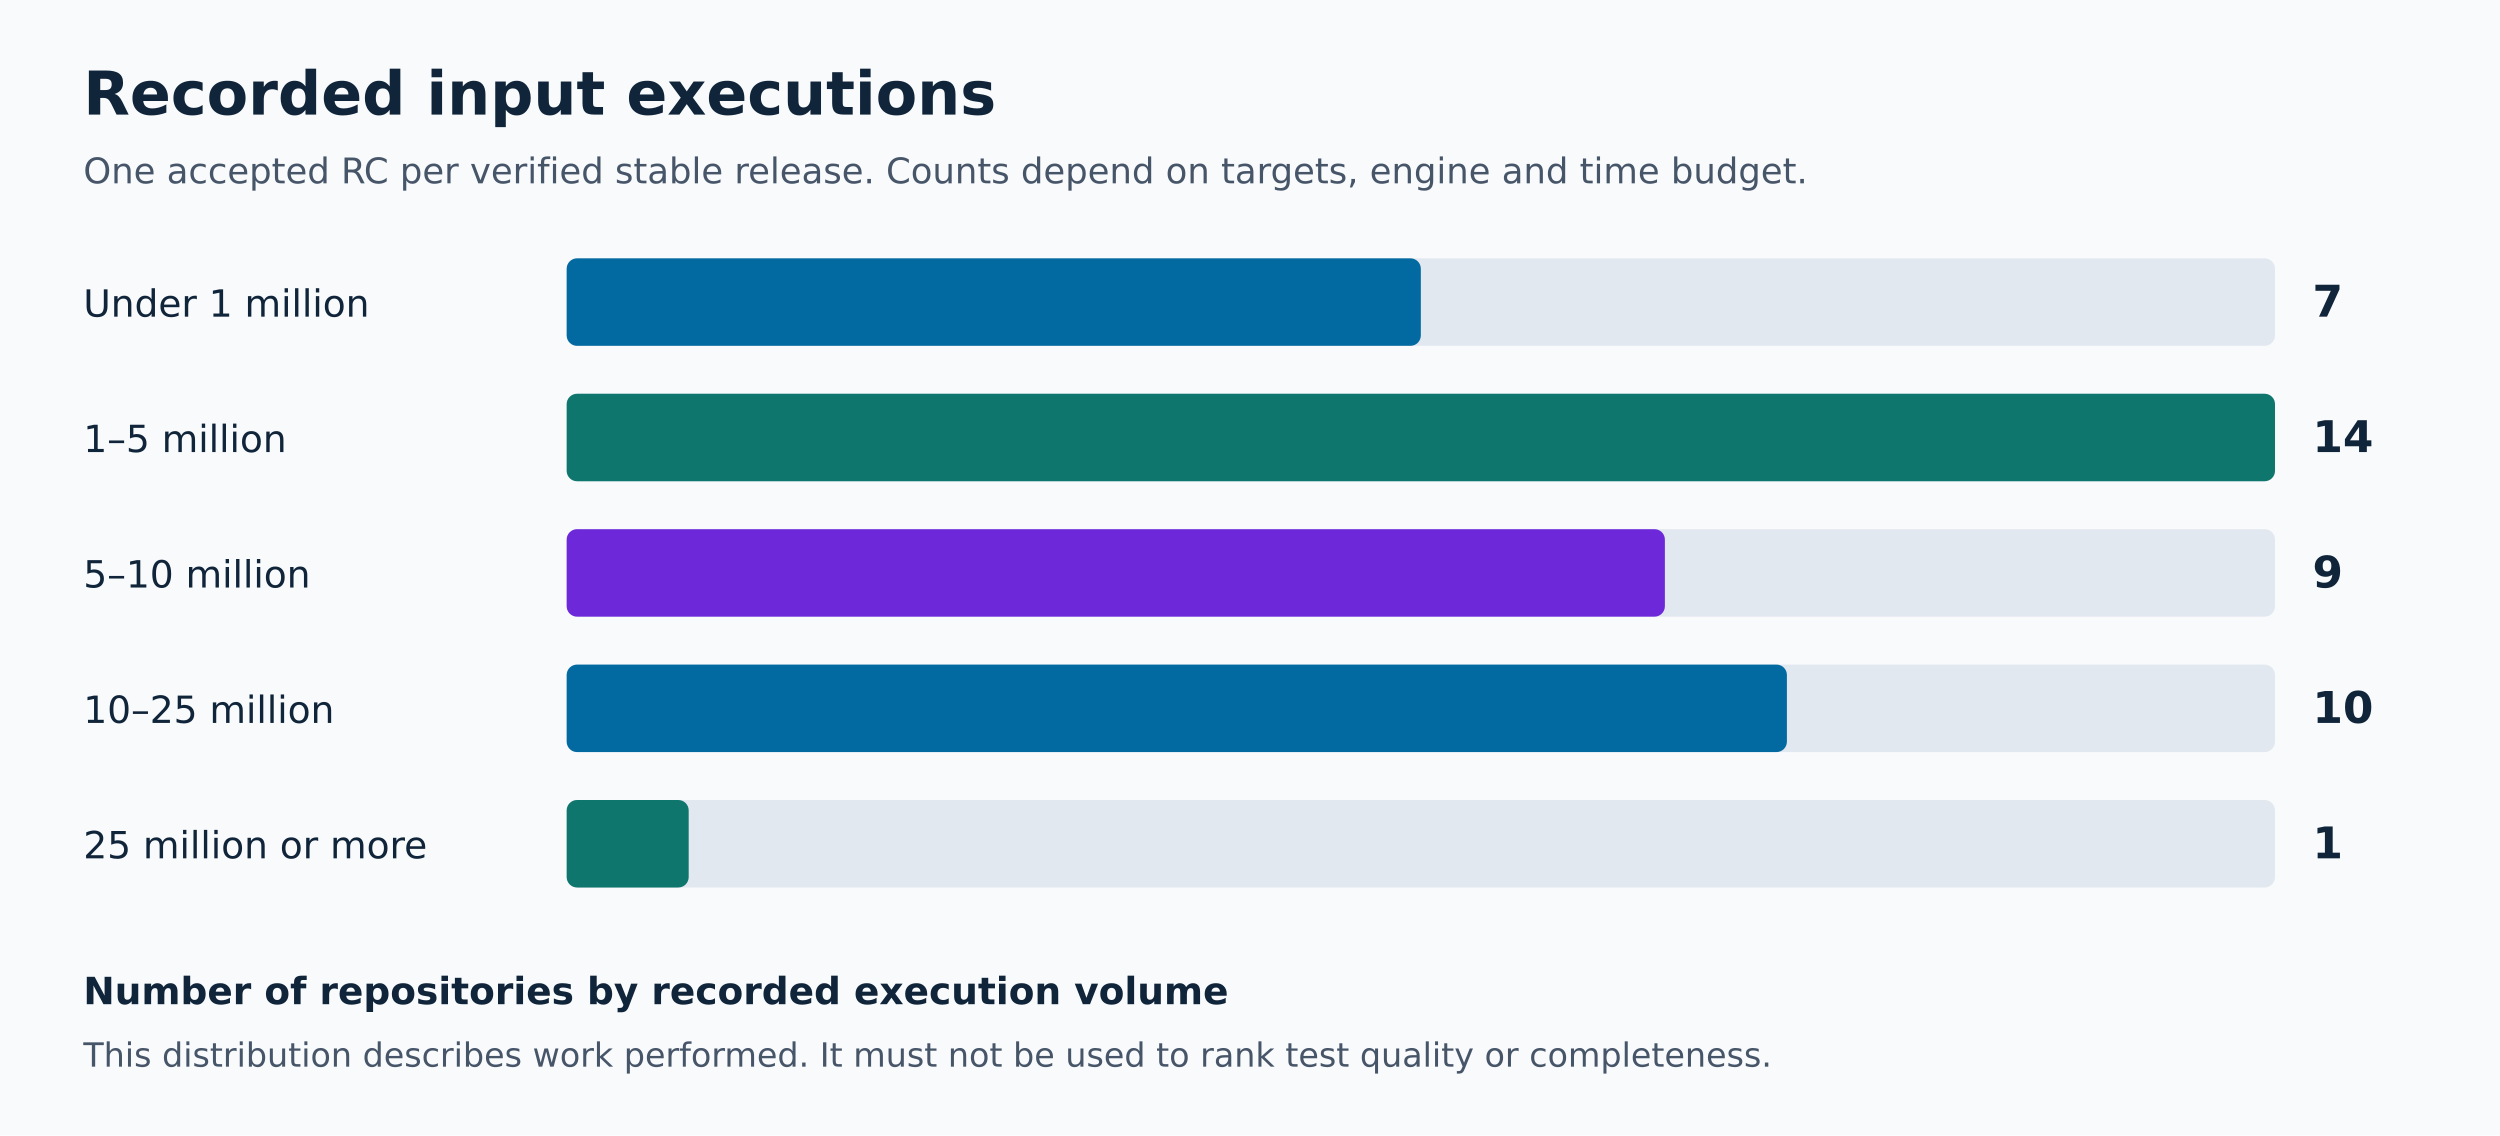
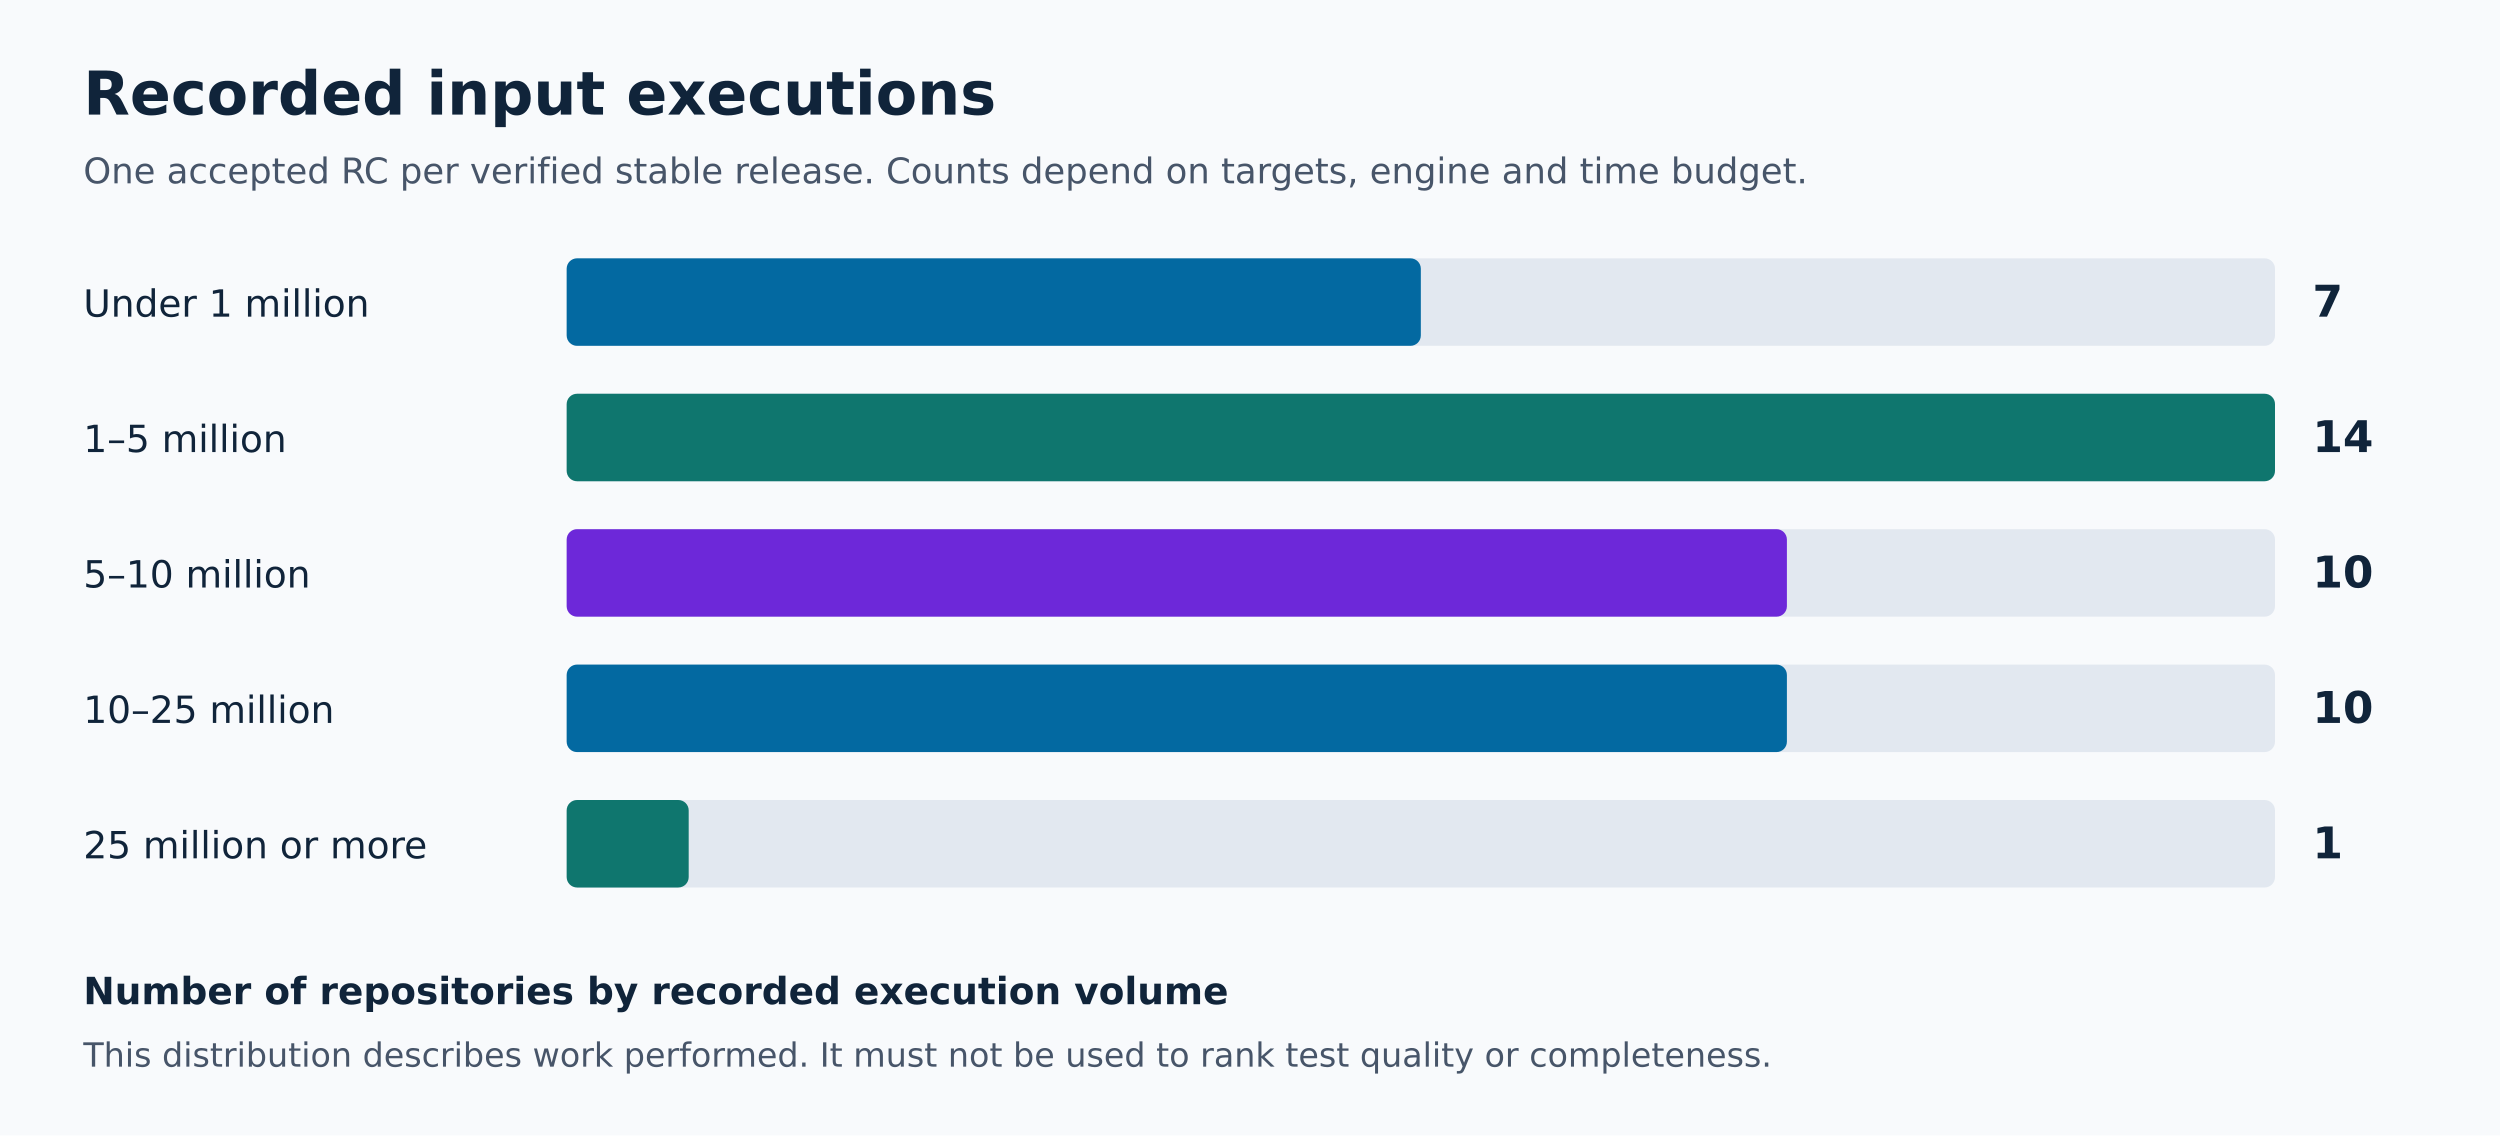
<svg xmlns="http://www.w3.org/2000/svg" width="1200" height="545" viewBox="0 0 1200 545" role="img" aria-labelledby="title desc">
  <defs>
    <marker id="arrow" viewBox="0 0 10 10" refX="9" refY="5" markerWidth="7" markerHeight="7" orient="auto-start-reverse">
      <path d="M 0 0 L 10 5 L 0 10 z" fill="#475569" />
    </marker>
  </defs>
  <g font-family="DejaVu Sans, Arial, sans-serif">
    <rect x="0" y="0" width="1200" height="545" rx="0" fill="#f8fafc" stroke="none" />
    <text x="40" y="55" font-size="29" fill="#10243a" font-weight="700" text-anchor="start">Recorded input executions</text>
    <text x="40" y="88" font-size="17" fill="#475569" font-weight="400" text-anchor="start">One accepted RC per verified stable release. Counts depend on targets, engine and time budget.</text>
    <text x="40" y="152" font-size="18" fill="#10243a" font-weight="400" text-anchor="start">Under 1 million</text>
    <rect x="272" y="124" width="820" height="42" rx="5" fill="#e2e8f0" stroke="none" />
    <rect x="272" y="124" width="410.0" height="42" rx="5" fill="#0369a1" stroke="none" />
    <text x="1110" y="152" font-size="21" fill="#10243a" font-weight="700" text-anchor="start">7</text>
    <text x="40" y="217" font-size="18" fill="#10243a" font-weight="400" text-anchor="start">1–5 million</text>
    <rect x="272" y="189" width="820" height="42" rx="5" fill="#e2e8f0" stroke="none" />
    <rect x="272" y="189" width="820.0" height="42" rx="5" fill="#0f766e" stroke="none" />
    <text x="1110" y="217" font-size="21" fill="#10243a" font-weight="700" text-anchor="start">14</text>
    <text x="40" y="282" font-size="18" fill="#10243a" font-weight="400" text-anchor="start">5–10 million</text>
    <rect x="272" y="254" width="820" height="42" rx="5" fill="#e2e8f0" stroke="none" />
-     <rect x="272" y="254" width="527.143" height="42" rx="5" fill="#6d28d9" stroke="none" />
-     <text x="1110" y="282" font-size="21" fill="#10243a" font-weight="700" text-anchor="start">9</text>
+     <rect x="272" y="254" width="585.714" height="42" rx="5" fill="#6d28d9" stroke="none" />
+     <text x="1110" y="282" font-size="21" fill="#10243a" font-weight="700" text-anchor="start">10</text>
    <text x="40" y="347" font-size="18" fill="#10243a" font-weight="400" text-anchor="start">10–25 million</text>
    <rect x="272" y="319" width="820" height="42" rx="5" fill="#e2e8f0" stroke="none" />
    <rect x="272" y="319" width="585.714" height="42" rx="5" fill="#0369a1" stroke="none" />
    <text x="1110" y="347" font-size="21" fill="#10243a" font-weight="700" text-anchor="start">10</text>
    <text x="40" y="412" font-size="18" fill="#10243a" font-weight="400" text-anchor="start">25 million or more</text>
    <rect x="272" y="384" width="820" height="42" rx="5" fill="#e2e8f0" stroke="none" />
    <rect x="272" y="384" width="58.571" height="42" rx="5" fill="#0f766e" stroke="none" />
    <text x="1110" y="412" font-size="21" fill="#10243a" font-weight="700" text-anchor="start">1</text>
    <text x="40" y="482" font-size="18" fill="#10243a" font-weight="600" text-anchor="start">Number of repositories by recorded execution volume</text>
    <text x="40" y="512" font-size="16" fill="#475569" font-weight="400" text-anchor="start">This distribution describes work performed. It must not be used to rank test quality or completeness.</text>
  </g>
</svg>
